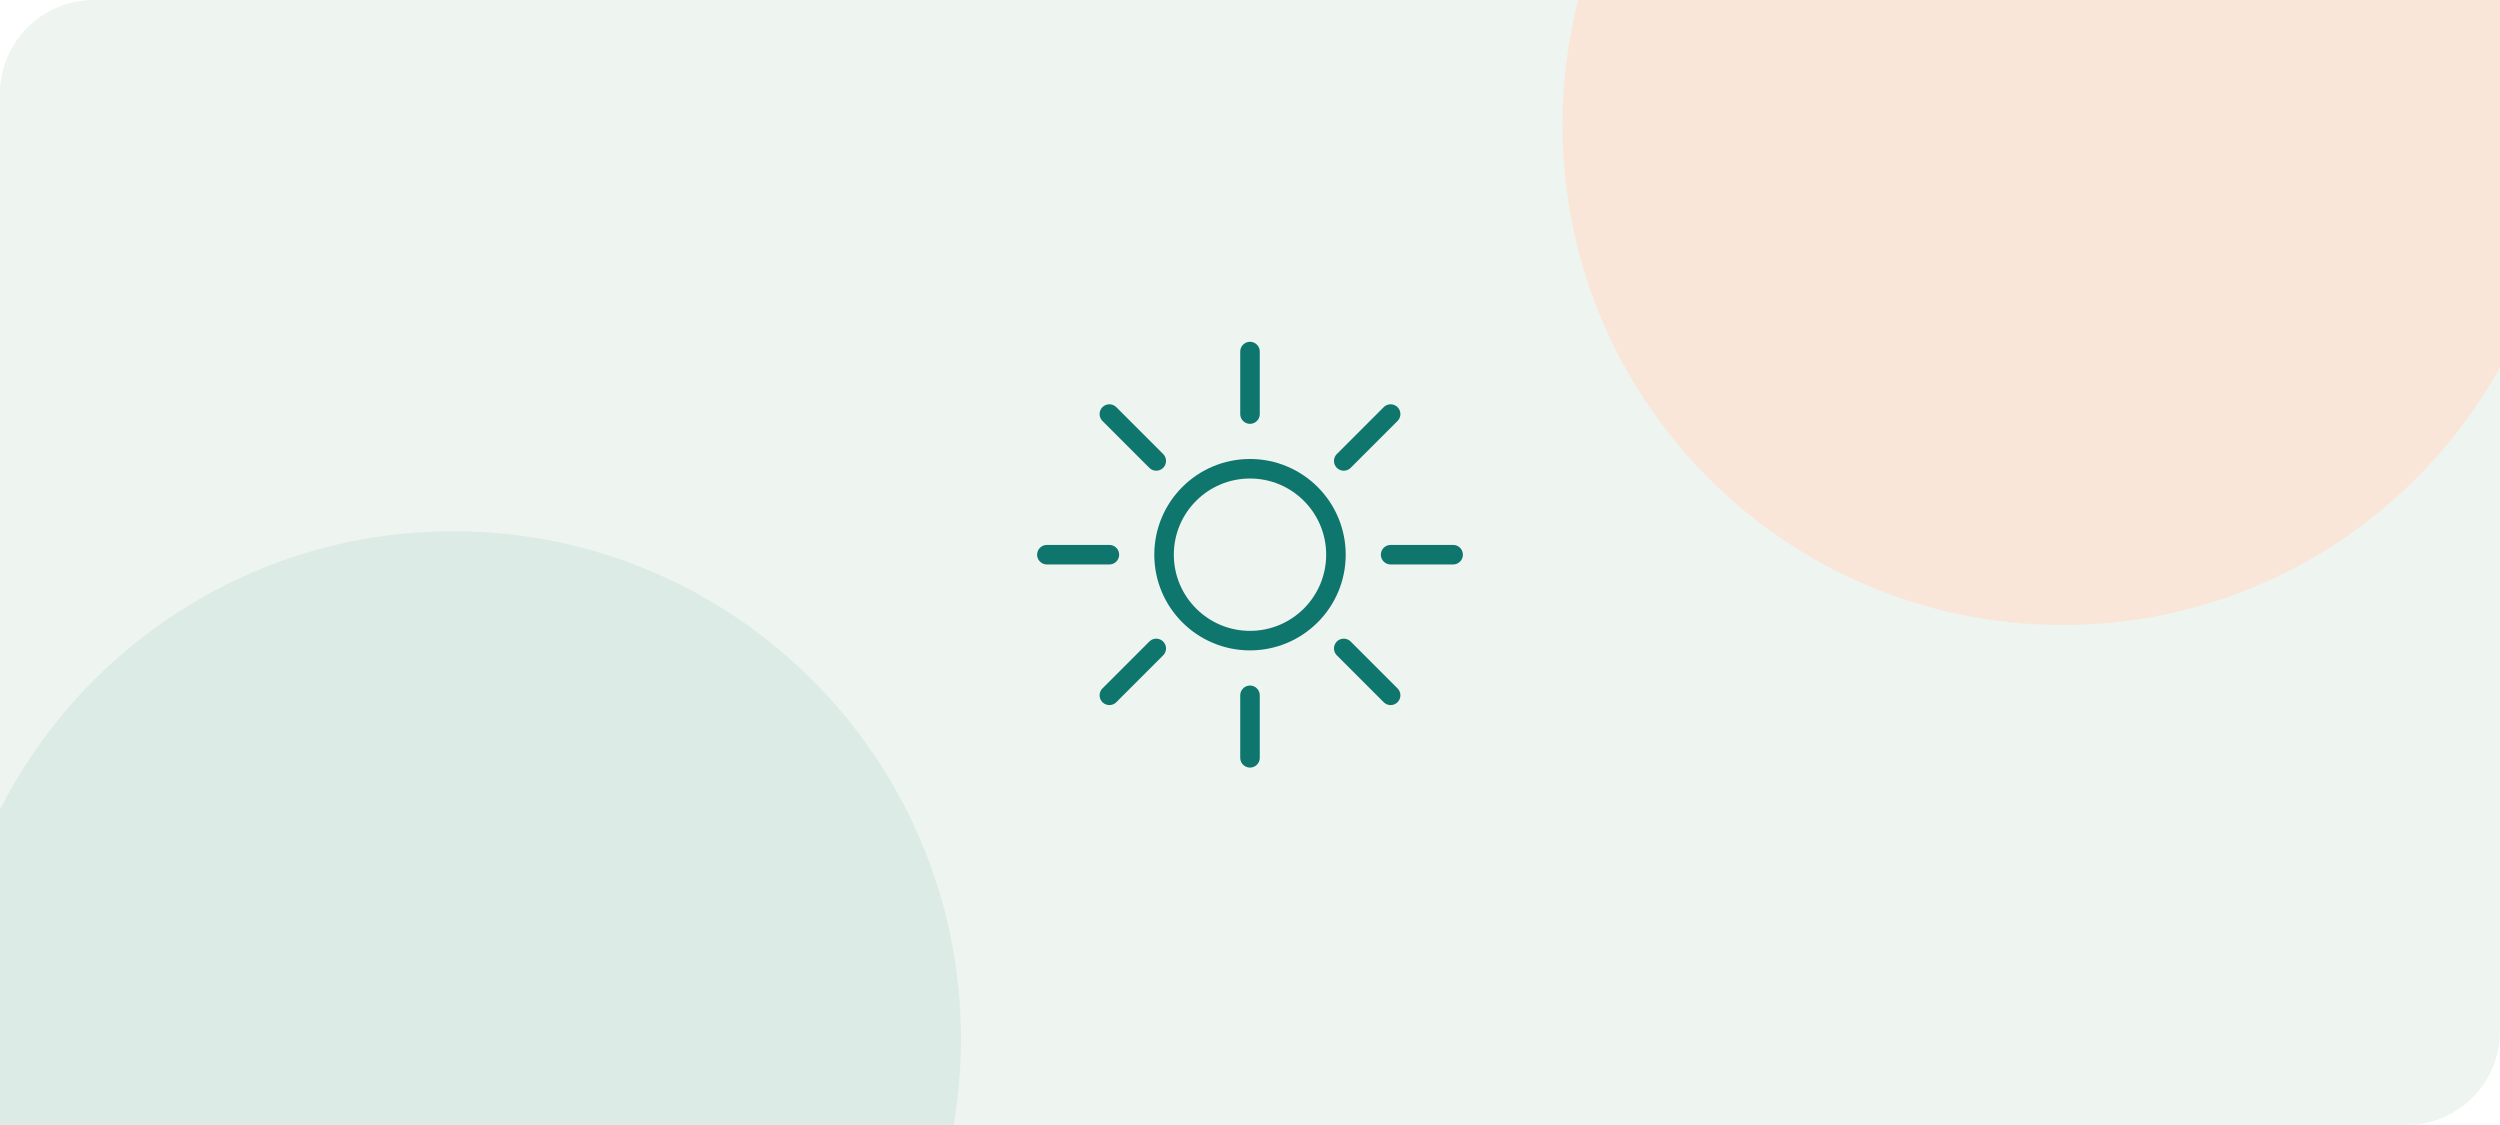
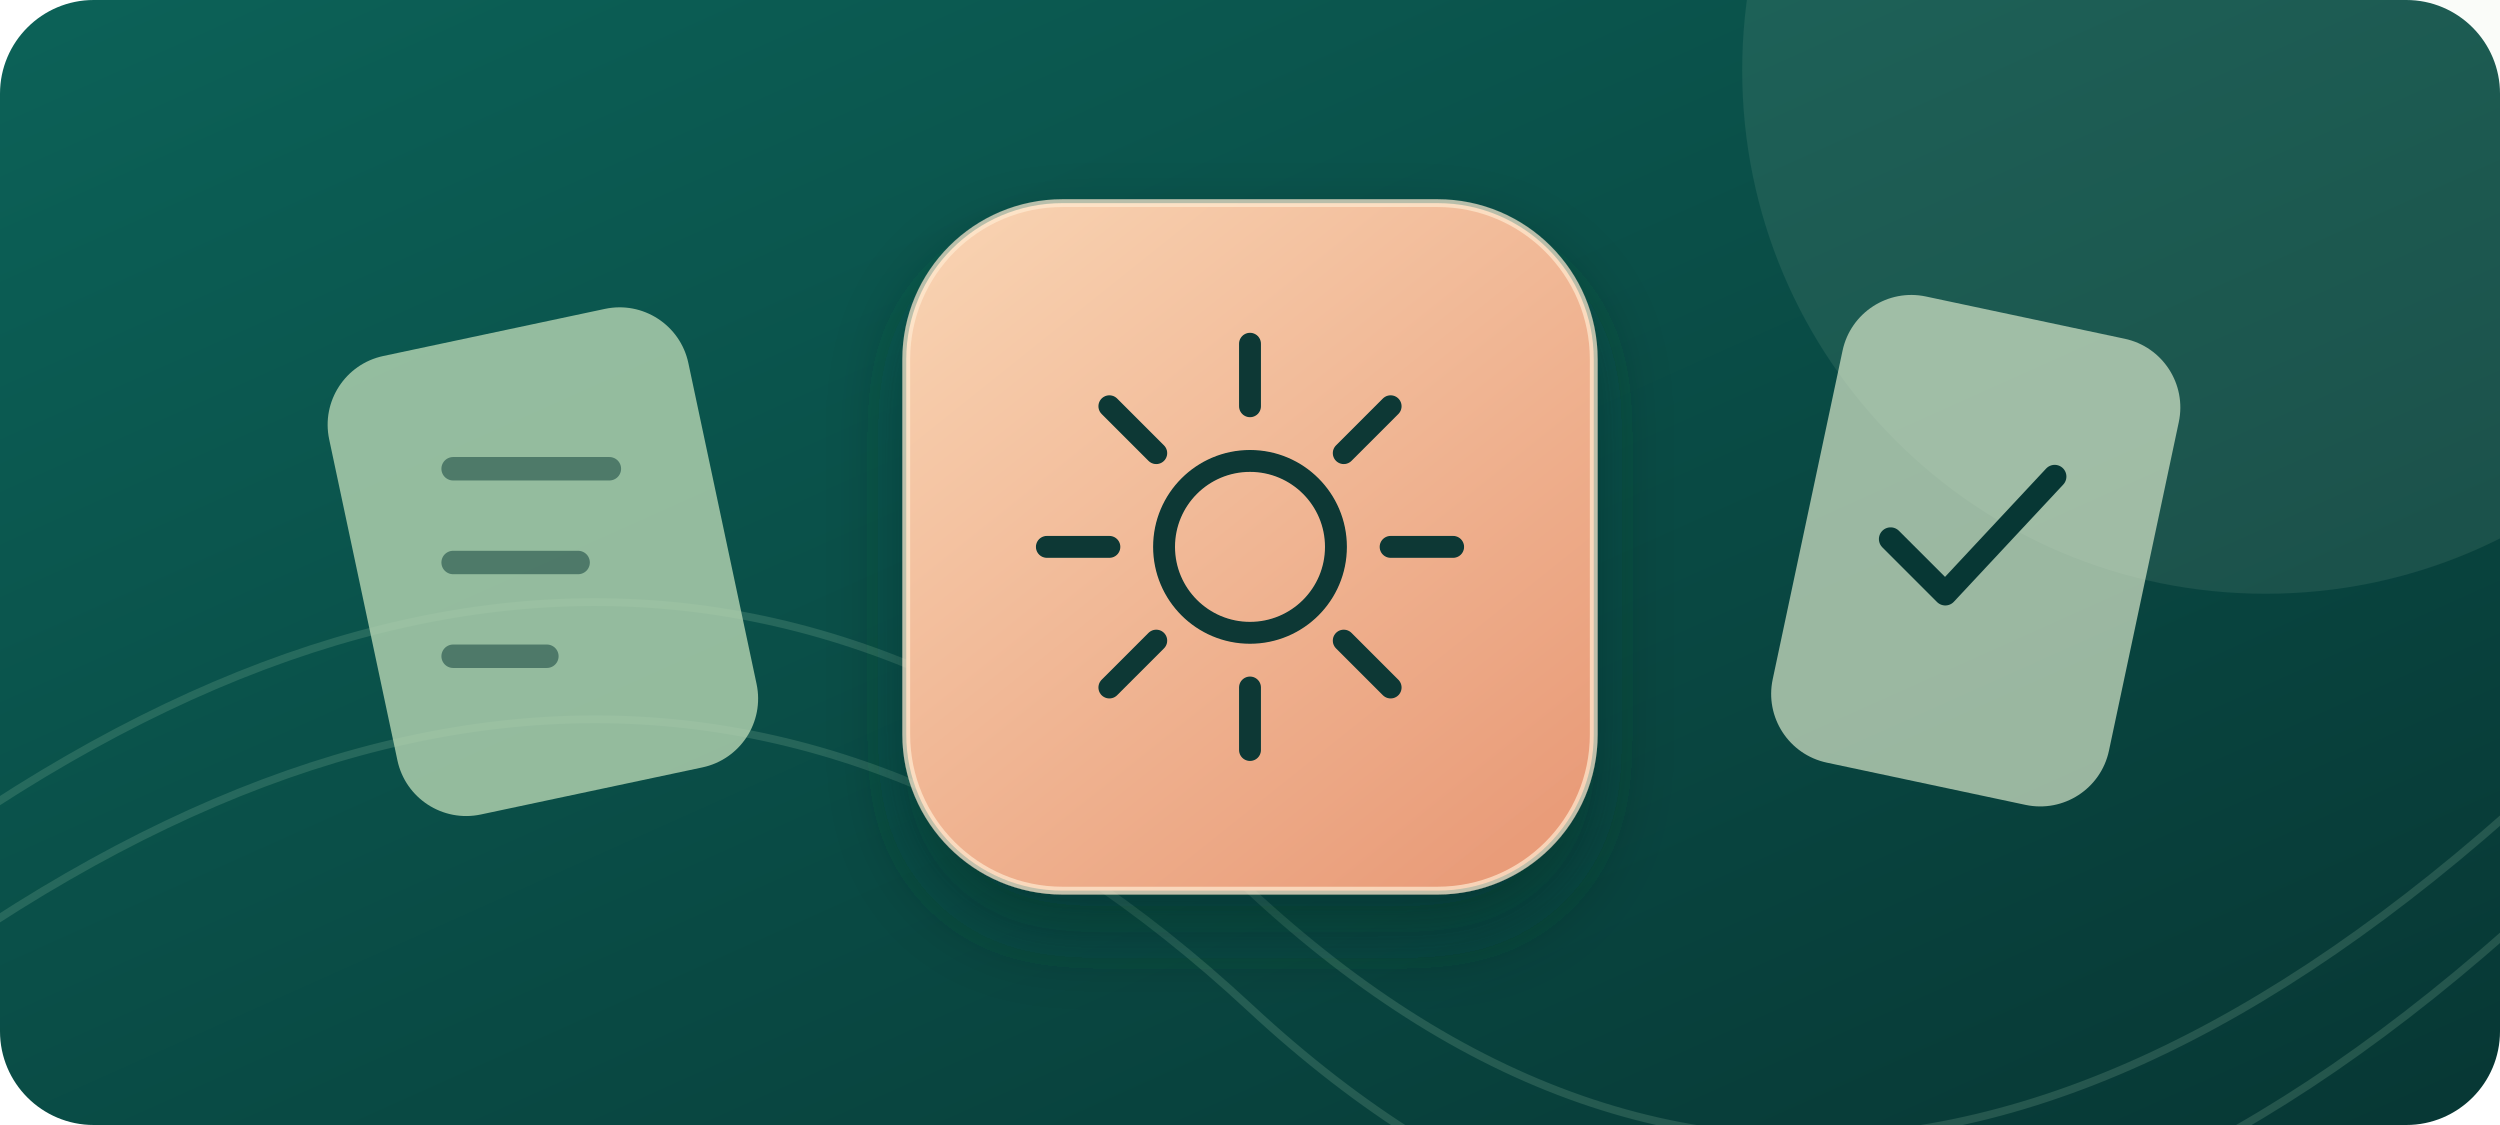
<svg xmlns="http://www.w3.org/2000/svg" viewBox="0 0 320 144" width="320" height="144">
-   <rect width="320" height="144" rx="12" fill="#eef4ef" />
-   <circle cx="264" cy="16" r="64" fill="#fae6d8" />
-   <circle cx="58" cy="133" r="65" fill="#dcebe5" />
-   <g transform="translate(128 39)" fill="none" stroke="#0f766e" stroke-width="2.5" stroke-linecap="round" stroke-linejoin="round">
-     <circle cx="32" cy="32" r="11" />
-     <path d="M32 6v8m0 36v8M6 32h8m36 0h8M14 14l6 6m24 24 6 6M14 50l6-6m24-24 6-6" />
+   <defs>
+     <linearGradient id="bg" x2="1" y2="1">
+       <stop stop-color="#0c6258" />
+       <stop offset="1" stop-color="#073734" />
+     </linearGradient>
+     <linearGradient id="tile" x2=".8" y2="1">
+       <stop stop-color="#f9d5b4" />
+       <stop offset="1" stop-color="#e99c79" />
+     </linearGradient>
+     <filter id="depth" x="-50%" y="-50%" width="200%" height="220%">
+       <feDropShadow dx="0" dy="5" stdDeviation="5" flood-color="#002d29" flood-opacity=".4" />
+     </filter>
+   </defs>
+   <rect width="320" height="144" rx="12" fill="url(#bg)" />
+   <path d="M-30 125Q75 35 160 114T350 75M-30 140Q75 50 160 129T350 90" fill="none" stroke="#a8d3b3" stroke-opacity=".18" />
+   <circle cx="290" cy="9" r="67" fill="#c7ddc5" opacity=".1" />
+   <rect x="46" y="42" width="47" height="60" rx="9" fill="#b7d6b3" transform="rotate(-12 69 72)" opacity=".8" />
+   <path d="M58 60h20m-20 12h16m-16 12h12" stroke="#073734" stroke-width="3" stroke-linecap="round" opacity=".5" />
+   <rect x="231" y="40" width="44" height="61" rx="9" fill="#d8e8cb" transform="rotate(12 253 70)" opacity=".7" />
+   <path d="m242 69 7 7 14-15" fill="none" stroke="#073734" stroke-width="3" stroke-linecap="round" stroke-linejoin="round" />
+   <g filter="url(#depth)">
+     <rect x="116" y="26" width="88" height="88" rx="20" fill="url(#tile)" stroke="#ffebd2" stroke-opacity=".7" />
+     <g transform="translate(128 38)" fill="none" stroke="#073734" stroke-width="2.8" stroke-linecap="round" stroke-linejoin="round">
+       <circle cx="32" cy="32" r="11" />
+       <path d="M32 6v8m0 36v8M6 32h8m36 0h8M14 14l6 6m24 24 6 6M14 50l6-6m24-24 6-6" />
+     </g>
  </g>
</svg>
